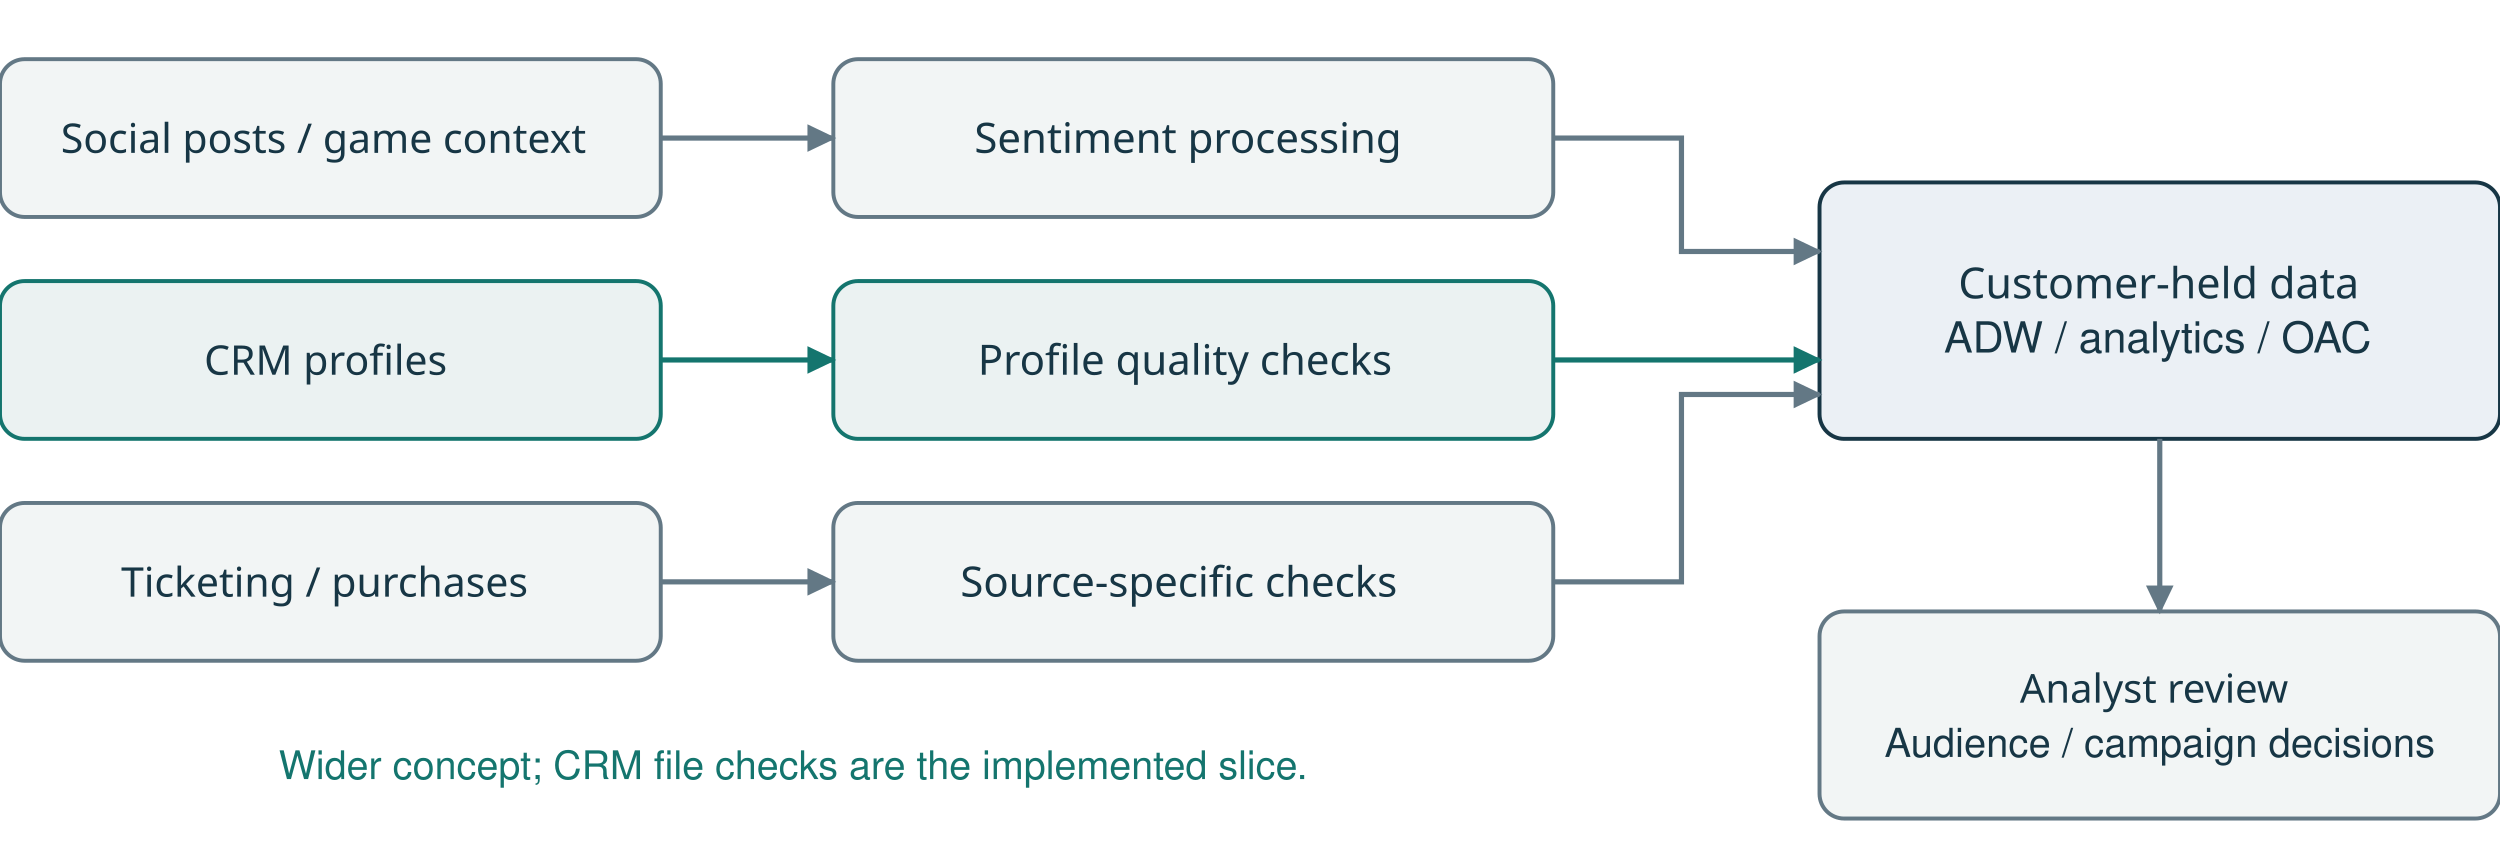
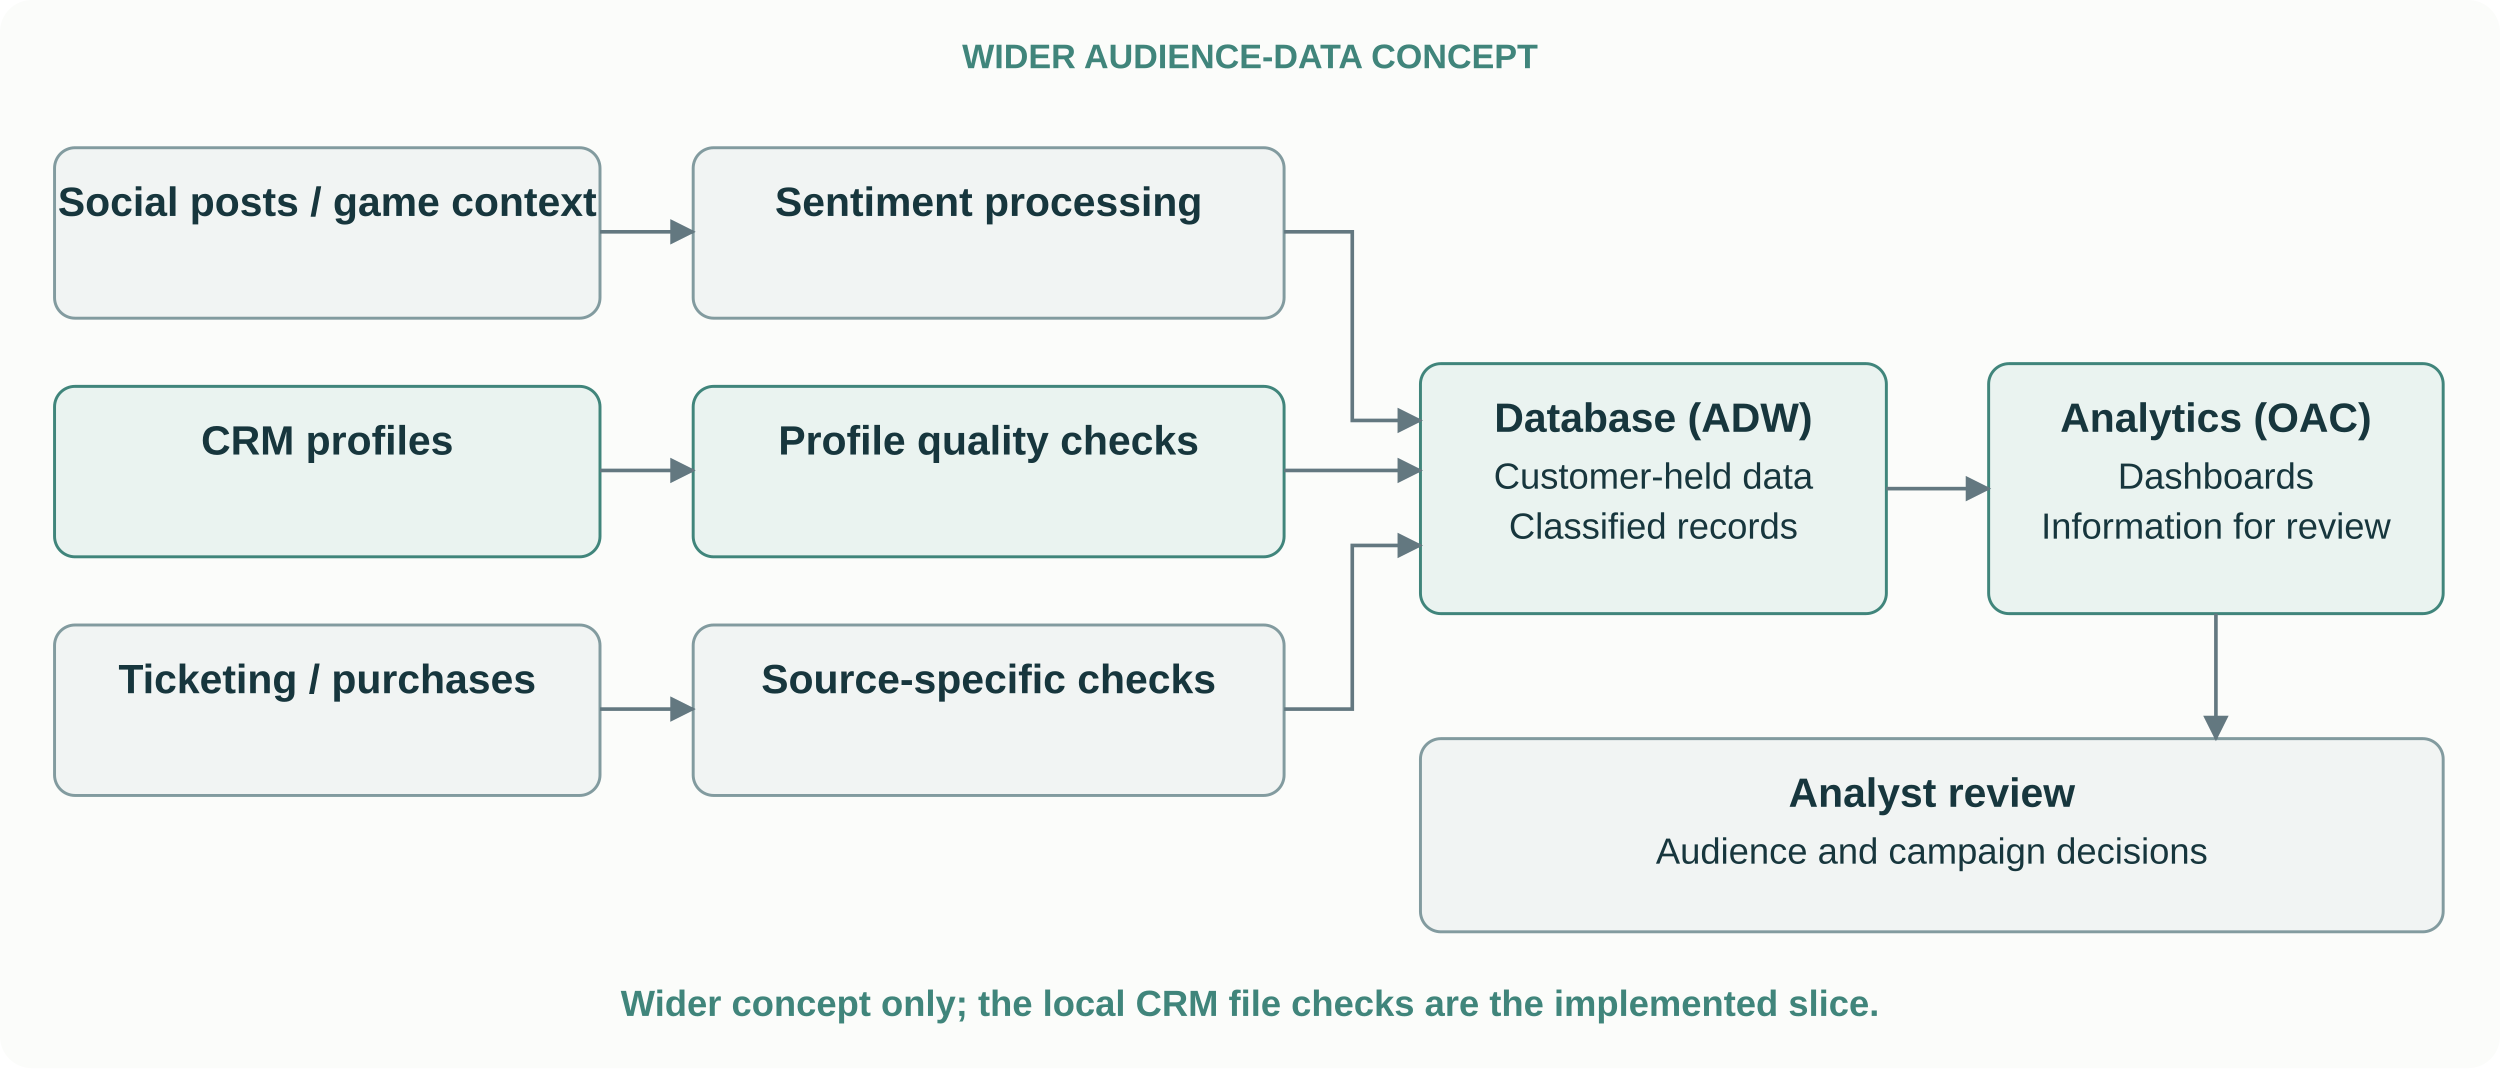
- <svg xmlns="http://www.w3.org/2000/svg" width="507" height="171.0" preserveAspectRatio="xMinYMin meet" viewBox="0 0 507 171" version="1.0" fill-rule="evenodd">
-   <clipPath id="clip">
-     <rect x="0" y="0" width="507" height="171.0" />
-   </clipPath>
-   <g id="group" transform="scale(1,-1) translate(0,-171)" style="clip-path: url(#clip)">
-     <g transform="">
-       <rect x="0" y="127" width="134" height="32" rx="5" ry="5" style="stroke: rgb(39%,47%,52%); stroke-linecap: butt; stroke-width: 0.8; fill: rgb(95%,96%,96%); fill-rule: evenodd;" />
-       <text x="12.34" y="140.0" style="font-family: Helvetica-Bold; font-size: 8.3px;fill: rgb(9%,21%,27%); stroke:none;" transform="translate(0,280) scale(1,-1)">Social posts / game context</text>
-       <rect x="169" y="127" width="146" height="32" rx="5" ry="5" style="stroke: rgb(39%,47%,52%); stroke-linecap: butt; stroke-width: 0.8; fill: rgb(95%,96%,96%); fill-rule: evenodd;" />
-       <text x="197.6" y="140.0" style="font-family: Helvetica-Bold; font-size: 8.5px;fill: rgb(9%,21%,27%); stroke:none;" transform="translate(0,280) scale(1,-1)">Sentiment processing</text>
-       <polyline points="134 143, 169 143" style="stroke: rgb(39%,47%,52%); stroke-linecap: butt; stroke-width: 1.05; fill: None; fill-rule: evenodd;" />
-       <polygon points="169 143, 164 140.6, 164 145.4" style="stroke: rgb(39%,47%,52%); stroke-linecap: butt; stroke-width: 0.5; fill: rgb(39%,47%,52%); fill-rule: evenodd;" />
-       <rect x="0" y="82" width="134" height="32" rx="5" ry="5" style="stroke: rgb(8%,46%,43%); stroke-linecap: butt; stroke-width: 0.8; fill: rgb(92%,95%,95%); fill-rule: evenodd;" />
-       <text x="41.407" y="95.0" style="font-family: Helvetica-Bold; font-size: 8.3px;fill: rgb(9%,21%,27%); stroke:none;" transform="translate(0,190) scale(1,-1)">CRM profiles</text>
-       <rect x="169" y="82" width="146" height="32" rx="5" ry="5" style="stroke: rgb(8%,46%,43%); stroke-linecap: butt; stroke-width: 0.8; fill: rgb(92%,95%,95%); fill-rule: evenodd;" />
-       <text x="198.302" y="95.0" style="font-family: Helvetica-Bold; font-size: 8.5px;fill: rgb(9%,21%,27%); stroke:none;" transform="translate(0,190) scale(1,-1)">Profile quality checks</text>
-       <polyline points="134 98, 169 98" style="stroke: rgb(8%,46%,43%); stroke-linecap: butt; stroke-width: 1.05; fill: None; fill-rule: evenodd;" />
-       <polygon points="169 98, 164 95.6, 164 100.4" style="stroke: rgb(8%,46%,43%); stroke-linecap: butt; stroke-width: 0.5; fill: rgb(8%,46%,43%); fill-rule: evenodd;" />
-       <rect x="0" y="37" width="134" height="32" rx="5" ry="5" style="stroke: rgb(39%,47%,52%); stroke-linecap: butt; stroke-width: 0.8; fill: rgb(95%,96%,96%); fill-rule: evenodd;" />
-       <text x="24.562" y="50.0" style="font-family: Helvetica-Bold; font-size: 8.3px;fill: rgb(9%,21%,27%); stroke:none;" transform="translate(0,100) scale(1,-1)">Ticketing / purchases</text>
-       <rect x="169" y="37" width="146" height="32" rx="5" ry="5" style="stroke: rgb(39%,47%,52%); stroke-linecap: butt; stroke-width: 0.8; fill: rgb(95%,96%,96%); fill-rule: evenodd;" />
-       <text x="194.757" y="50.0" style="font-family: Helvetica-Bold; font-size: 8.5px;fill: rgb(9%,21%,27%); stroke:none;" transform="translate(0,100) scale(1,-1)">Source-specific checks</text>
-       <polyline points="134 53, 169 53" style="stroke: rgb(39%,47%,52%); stroke-linecap: butt; stroke-width: 1.05; fill: None; fill-rule: evenodd;" />
-       <polygon points="169 53, 164 50.6, 164 55.4" style="stroke: rgb(39%,47%,52%); stroke-linecap: butt; stroke-width: 0.5; fill: rgb(39%,47%,52%); fill-rule: evenodd;" />
-       <rect x="369" y="82" width="138" height="52" rx="5" ry="5" style="stroke: rgb(9%,21%,27%); stroke-linecap: butt; stroke-width: 0.8; fill: rgb(92%,94%,96%); fill-rule: evenodd;" />
-       <text x="397.154" y="110.5" style="font-family: Helvetica-Bold; font-size: 8.7px;fill: rgb(9%,21%,27%); stroke:none;" transform="translate(0,221) scale(1,-1)">Customer-held data</text>
-       <text x="394.248" y="99.5" style="font-family: Helvetica; font-size: 8.7px;fill: rgb(9%,21%,27%); stroke:none;" transform="translate(0,199) scale(1,-1)">ADW / analytics / OAC</text>
-       <polyline points="315 143, 341 143, 341 120, 369 120" style="stroke: rgb(39%,47%,52%); stroke-linecap: butt; stroke-width: 1.05; fill: None; fill-rule: evenodd;" />
-       <polygon points="369 120, 364 117.6, 364 122.4" style="stroke: rgb(39%,47%,52%); stroke-linecap: butt; stroke-width: 0.5; fill: rgb(39%,47%,52%); fill-rule: evenodd;" />
-       <polyline points="315 98, 369 98" style="stroke: rgb(8%,46%,43%); stroke-linecap: butt; stroke-width: 1.05; fill: None; fill-rule: evenodd;" />
-       <polygon points="369 98, 364 95.6, 364 100.4" style="stroke: rgb(8%,46%,43%); stroke-linecap: butt; stroke-width: 0.5; fill: rgb(8%,46%,43%); fill-rule: evenodd;" />
-       <polyline points="315 53, 341 53, 341 91, 369 91" style="stroke: rgb(39%,47%,52%); stroke-linecap: butt; stroke-width: 1.05; fill: None; fill-rule: evenodd;" />
-       <polygon points="369 91, 364 88.6, 364 93.4" style="stroke: rgb(39%,47%,52%); stroke-linecap: butt; stroke-width: 0.5; fill: rgb(39%,47%,52%); fill-rule: evenodd;" />
-       <rect x="369" y="5" width="138" height="42" rx="5" ry="5" style="stroke: rgb(39%,47%,52%); stroke-linecap: butt; stroke-width: 0.8; fill: rgb(95%,96%,96%); fill-rule: evenodd;" />
-       <text x="409.638" y="28.5" style="font-family: Helvetica-Bold; font-size: 8.1px;fill: rgb(9%,21%,27%); stroke:none;" transform="translate(0,57) scale(1,-1)">Analyst review</text>
-       <text x="382.175" y="17.5" style="font-family: Helvetica; font-size: 8.1px;fill: rgb(9%,21%,27%); stroke:none;" transform="translate(0,35) scale(1,-1)">Audience / campaign decisions</text>
-       <polyline points="438 82, 438 47" style="stroke: rgb(39%,47%,52%); stroke-linecap: butt; stroke-width: 1.05; fill: None; fill-rule: evenodd;" />
-       <polygon points="438 47, 435.6 52, 440.4 52" style="stroke: rgb(39%,47%,52%); stroke-linecap: butt; stroke-width: 0.5; fill: rgb(39%,47%,52%); fill-rule: evenodd;" />
-       <text x="56.524" y="13" style="font-family: Helvetica; font-size: 8px;fill: rgb(8%,46%,43%); stroke:none;" transform="translate(0,26) scale(1,-1)">Wider concept; CRM file checks are the implemented slice.</text>
-     </g>
-   </g>
+ <svg xmlns="http://www.w3.org/2000/svg" width="1100" height="470" viewBox="0 0 1100 470" role="img" aria-labelledby="title desc">
+   <defs>
+     <marker id="a" viewBox="0 0 10 10" refX="9" refY="5" markerWidth="7" markerHeight="7" orient="auto-start-reverse">
+       <path d="M0 0L10 5L0 10Z" fill="#637880" />
+     </marker>
+   </defs>
+   <rect width="1100" height="470" rx="14" fill="#fbfcfa" />
+   <text x="550" y="30" text-anchor="middle" font-family="Arial,Helvetica,sans-serif" font-size="15" font-weight="700" fill="#40857b">WIDER AUDIENCE-DATA CONCEPT</text>
+   <rect x="24" y="65" width="240" height="75" rx="9" fill="#f1f4f3" stroke="#829b9f" stroke-width="1.3" />
+   <text x="144.0" y="95" text-anchor="middle" font-family="Arial,Helvetica,sans-serif" font-size="18" font-weight="700" fill="#17363d">Social posts / game context</text>
+   <rect x="305" y="65" width="260" height="75" rx="9" fill="#f1f4f3" stroke="#829b9f" stroke-width="1.3" />
+   <text x="435.0" y="95" text-anchor="middle" font-family="Arial,Helvetica,sans-serif" font-size="18" font-weight="700" fill="#17363d">Sentiment processing</text>
+   <polyline points="264,102 305,102" fill="none" stroke="#637880" stroke-width="1.6" marker-end="url(#a)" />
+   <rect x="24" y="170" width="240" height="75" rx="9" fill="#eaf3f0" stroke="#40857b" stroke-width="1.3" />
+   <text x="144.0" y="200" text-anchor="middle" font-family="Arial,Helvetica,sans-serif" font-size="18" font-weight="700" fill="#17363d">CRM profiles</text>
+   <rect x="305" y="170" width="260" height="75" rx="9" fill="#eaf3f0" stroke="#40857b" stroke-width="1.3" />
+   <text x="435.0" y="200" text-anchor="middle" font-family="Arial,Helvetica,sans-serif" font-size="18" font-weight="700" fill="#17363d">Profile quality checks</text>
+   <polyline points="264,207 305,207" fill="none" stroke="#637880" stroke-width="1.6" marker-end="url(#a)" />
+   <rect x="24" y="275" width="240" height="75" rx="9" fill="#f1f4f3" stroke="#829b9f" stroke-width="1.3" />
+   <text x="144.0" y="305" text-anchor="middle" font-family="Arial,Helvetica,sans-serif" font-size="18" font-weight="700" fill="#17363d">Ticketing / purchases</text>
+   <rect x="305" y="275" width="260" height="75" rx="9" fill="#f1f4f3" stroke="#829b9f" stroke-width="1.3" />
+   <text x="435.0" y="305" text-anchor="middle" font-family="Arial,Helvetica,sans-serif" font-size="18" font-weight="700" fill="#17363d">Source-specific checks</text>
+   <polyline points="264,312 305,312" fill="none" stroke="#637880" stroke-width="1.6" marker-end="url(#a)" />
+   <rect x="625" y="160" width="205" height="110" rx="9" fill="#eaf3f0" stroke="#40857b" stroke-width="1.3" />
+   <text x="727.5" y="190" text-anchor="middle" font-family="Arial,Helvetica,sans-serif" font-size="18" font-weight="700" fill="#17363d">Database (ADW)</text>
+   <text x="727.5" y="215" text-anchor="middle" font-family="Arial,Helvetica,sans-serif" font-size="16" font-weight="400" fill="#17363d">Customer-held data</text>
+   <text x="727.5" y="237" text-anchor="middle" font-family="Arial,Helvetica,sans-serif" font-size="16" font-weight="400" fill="#17363d">Classified records</text>
+   <rect x="875" y="160" width="200" height="110" rx="9" fill="#eaf3f0" stroke="#40857b" stroke-width="1.3" />
+   <text x="975.0" y="190" text-anchor="middle" font-family="Arial,Helvetica,sans-serif" font-size="18" font-weight="700" fill="#17363d">Analytics (OAC)</text>
+   <text x="975.0" y="215" text-anchor="middle" font-family="Arial,Helvetica,sans-serif" font-size="16" font-weight="400" fill="#17363d">Dashboards</text>
+   <text x="975.0" y="237" text-anchor="middle" font-family="Arial,Helvetica,sans-serif" font-size="16" font-weight="400" fill="#17363d">Information for review</text>
+   <polyline points="565,102 595,102 595,185 625,185" fill="none" stroke="#637880" stroke-width="1.6" marker-end="url(#a)" />
+   <polyline points="565,207 625,207" fill="none" stroke="#637880" stroke-width="1.6" marker-end="url(#a)" />
+   <polyline points="565,312 595,312 595,240 625,240" fill="none" stroke="#637880" stroke-width="1.6" marker-end="url(#a)" />
+   <polyline points="830,215 875,215" fill="none" stroke="#637880" stroke-width="1.6" marker-end="url(#a)" />
+   <rect x="625" y="325" width="450" height="85" rx="9" fill="#f1f4f3" stroke="#829b9f" stroke-width="1.3" />
+   <text x="850.0" y="355" text-anchor="middle" font-family="Arial,Helvetica,sans-serif" font-size="18" font-weight="700" fill="#17363d">Analyst review</text>
+   <text x="850.0" y="380" text-anchor="middle" font-family="Arial,Helvetica,sans-serif" font-size="16" font-weight="400" fill="#17363d">Audience and campaign decisions</text>
+   <polyline points="975,270 975,325" fill="none" stroke="#637880" stroke-width="1.6" marker-end="url(#a)" />
+   <text x="550" y="447" text-anchor="middle" font-family="Arial,Helvetica,sans-serif" font-size="16" font-weight="700" fill="#40857b">Wider concept only; the local CRM file checks are the implemented slice.</text>
</svg>
